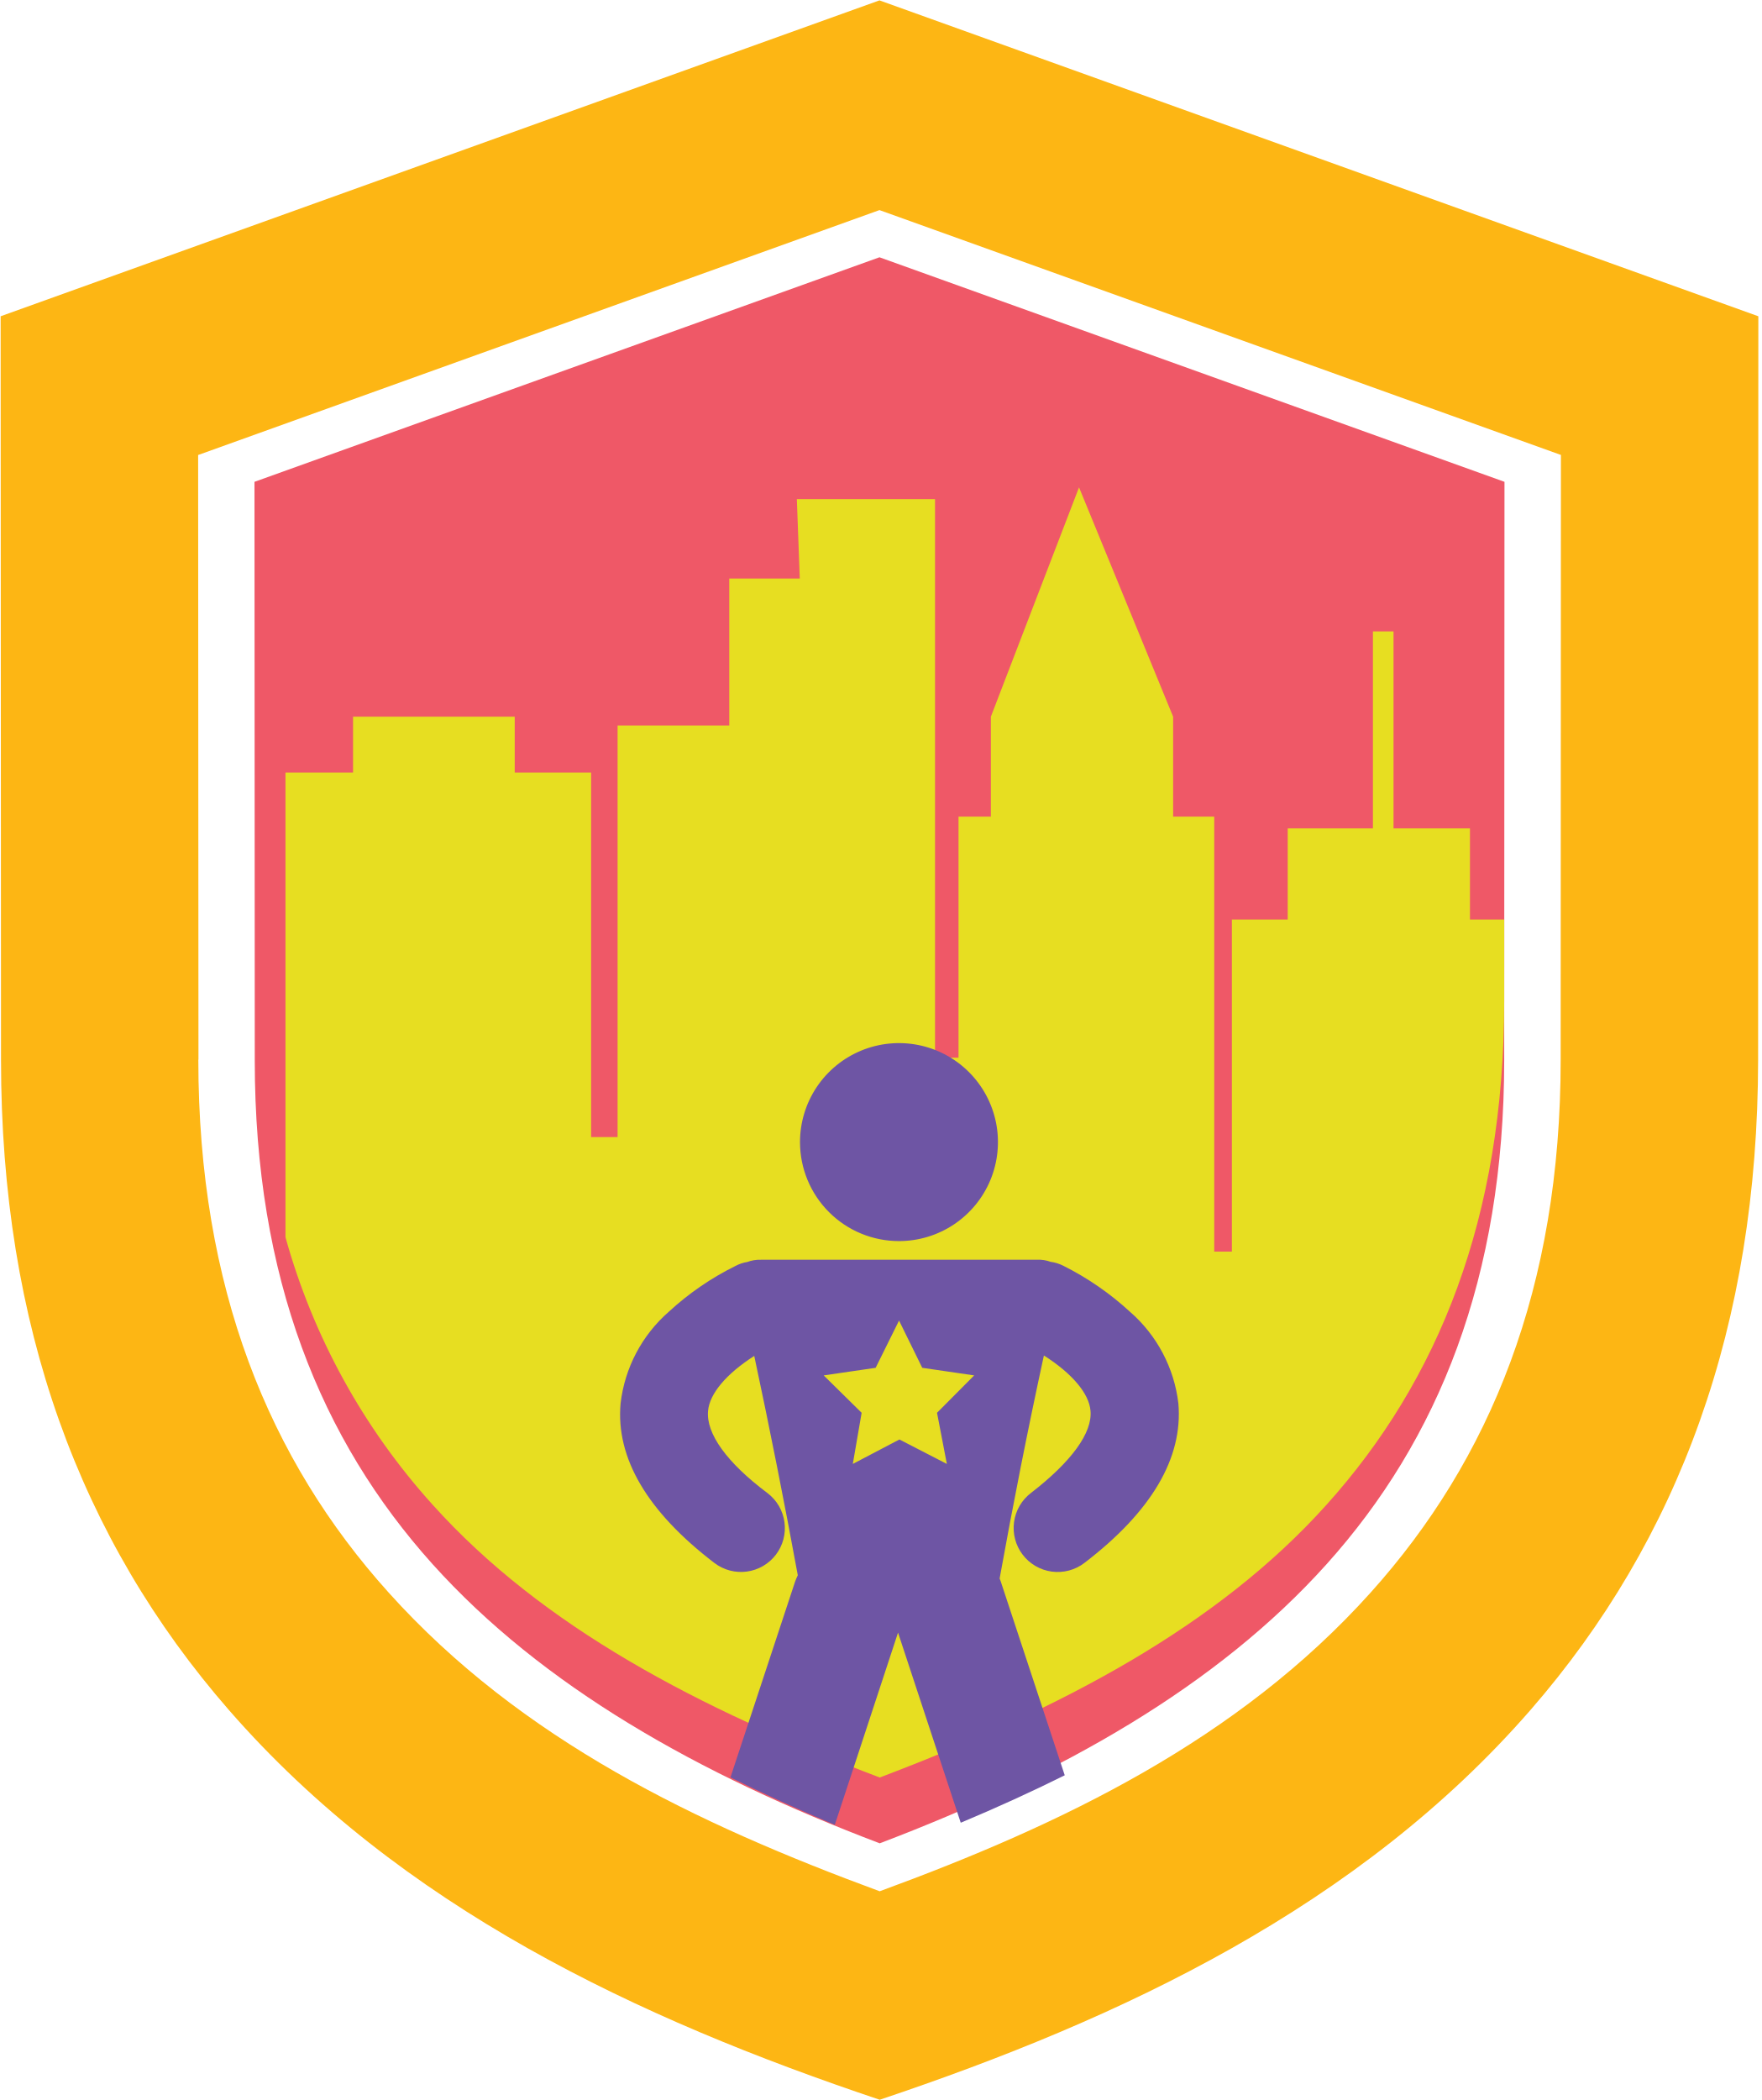
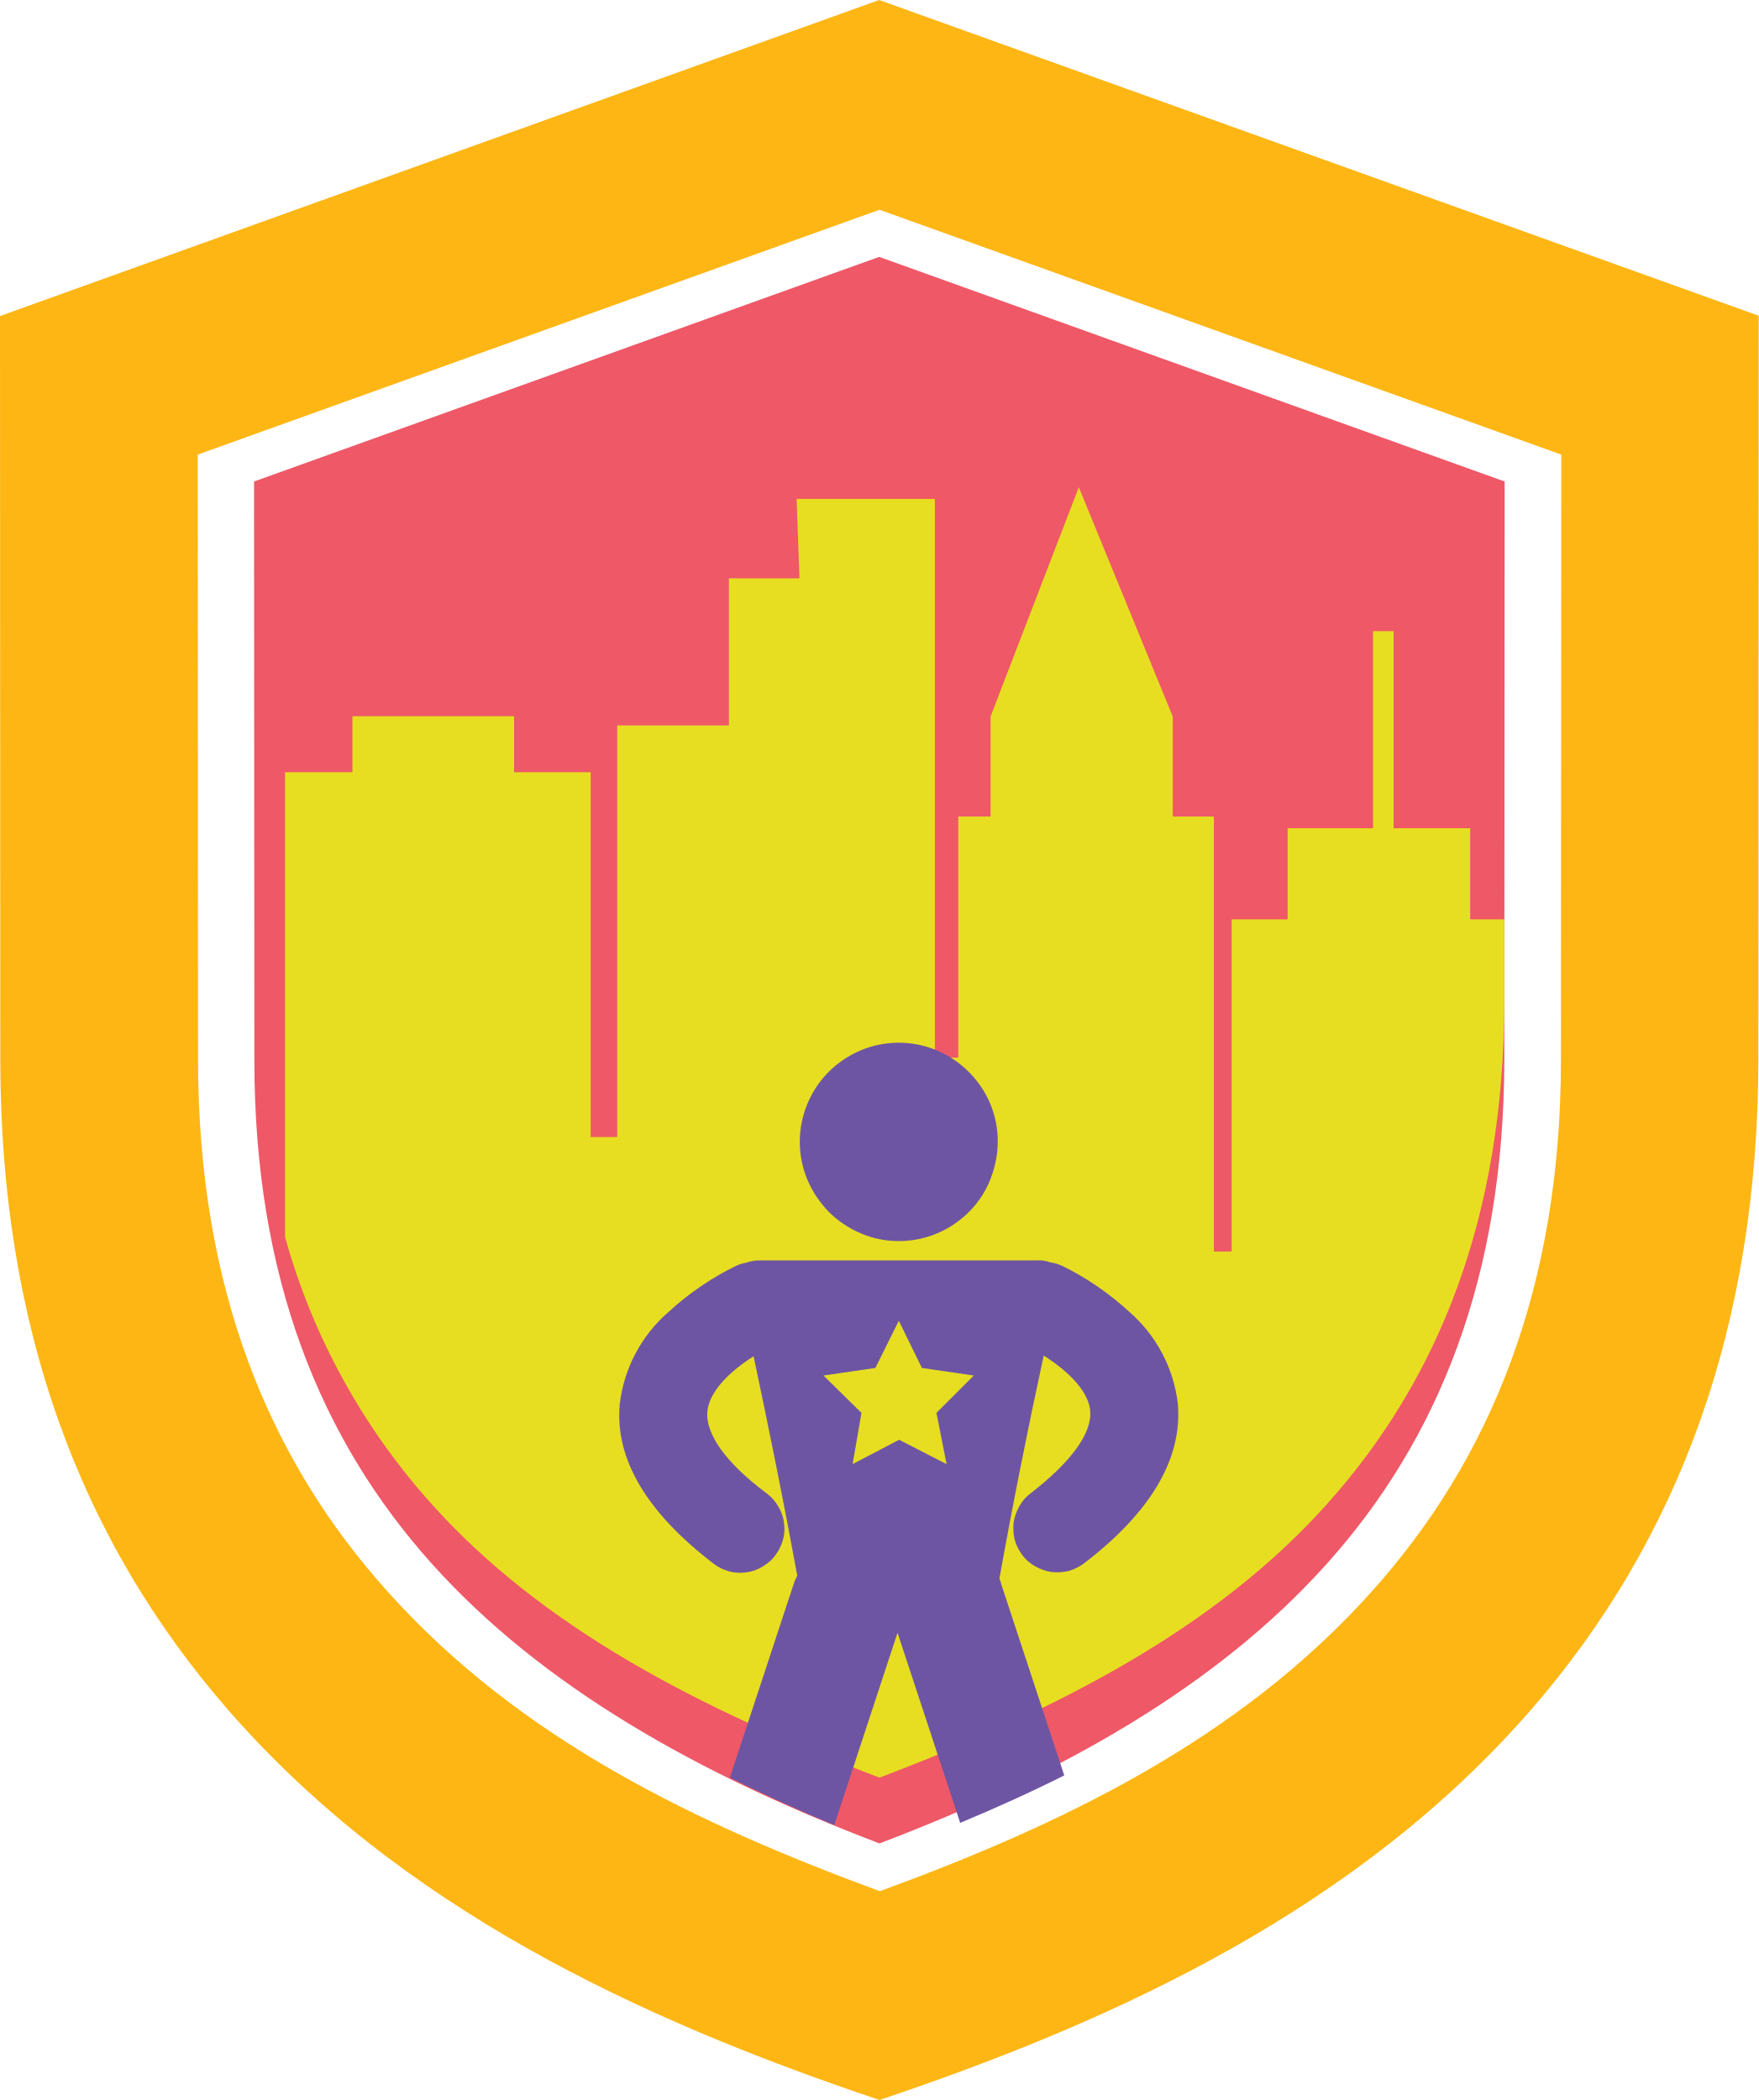
- <svg xmlns="http://www.w3.org/2000/svg" width="557" height="664" viewBox="0 0 557 664" fill="none">
-   <path fill-rule="evenodd" clip-rule="evenodd" d="M556 335.07L556.07 100L278.13 0.12L0.2 100L0.32 335.13C0.32 419.18 25.32 486.73 72.43 540.74C126.67 602.93 201.37 638.15 278.21 663.92C355 638.17 429.83 602.89 484 540.7C531 486.7 555.92 419.18 556 335.07V335.07ZM62.76 335.07L62.66 143.87L278.13 66.43L493.64 143.85L493.56 335.05C493.56 407.2 471.26 461.52 433.44 503.58C391.65 550.1 335.92 576.85 278.2 598C220.42 576.72 164.82 550.15 122.91 503.56C85.06 461.53 62.75 407.2 62.72 335.05L62.76 335.07Z" fill="#FDB614" />
-   <path fill-rule="evenodd" clip-rule="evenodd" d="M80.48 152.35L80.57 335.35C80.57 404 101.45 455.27 136.8 494.57C171.5 533.14 220.65 560.99 278.21 582.84C335.78 560.99 384.9 533.14 419.54 494.57C454.86 455.27 475.67 404.02 475.7 335.35L475.79 152.35L278.13 81.35L80.48 152.35Z" fill="#EF5867" />
-   <path d="M464.87 261.93H440.7V199.65H434.19V261.93H407.24V290.74H389.58V395.74H384V258.21H371V226.61L341.24 154.1L313.36 226.61V258.21H303.13V334.43H295.7V157.82H252L252.93 182.92H230.63V229.39H195.31V359.53H186.94V244.27H162.78V226.61H111.65V244.27H90.28V391.19C99.01 422.609 114.937 451.564 136.8 475.76C171.5 514.33 220.65 540.18 278.21 562.03C335.78 540.18 384.9 514.33 419.54 475.76C454.86 436.46 475.67 385.21 475.7 316.54V290.74H464.87V261.93Z" fill="#E7DE21" />
-   <path d="M284.31 392.42C290.501 392.418 296.552 390.581 301.698 387.14C306.844 383.699 310.854 378.809 313.221 373.089C315.588 367.369 316.206 361.075 314.997 355.004C313.787 348.933 310.804 343.357 306.425 338.981C302.047 334.605 296.469 331.626 290.397 330.42C284.325 329.214 278.031 329.836 272.313 332.207C266.594 334.578 261.707 338.591 258.269 343.739C254.832 348.888 252.998 354.94 253 361.13V361.13C253 365.241 253.81 369.312 255.384 373.109C256.957 376.907 259.264 380.357 262.172 383.263C265.079 386.169 268.531 388.473 272.33 390.044C276.128 391.616 280.199 392.423 284.31 392.42V392.42Z" fill="#6E55A4" />
-   <path d="M316.13 499.109C320.35 475.729 325.02 452.11 330.13 428.59C339.02 434.24 344.41 440.59 344.87 446.06C345.52 453.01 338.87 462.16 326.04 472.06C324.586 473.168 323.365 474.552 322.446 476.132C321.527 477.712 320.929 479.458 320.684 481.27C320.44 483.081 320.555 484.924 321.023 486.691C321.491 488.458 322.302 490.116 323.41 491.57C324.518 493.023 325.902 494.244 327.483 495.163C329.063 496.082 330.809 496.681 332.62 496.925C334.432 497.169 336.274 497.054 338.041 496.587C339.808 496.119 341.466 495.308 342.92 494.2C364.15 477.97 374.15 461.02 372.66 443.75C371.341 432.511 365.874 422.169 357.33 414.75C351.011 408.938 343.908 404.04 336.23 400.2C334.974 399.572 333.622 399.157 332.23 398.97C330.882 398.47 329.446 398.249 328.01 398.32H240.61C239.147 398.274 237.69 398.515 236.32 399.03C235.026 399.231 233.775 399.651 232.62 400.269C224.931 404.063 217.825 408.939 211.52 414.75C203.003 422.181 197.562 432.521 196.26 443.75C194.7 461.02 204.7 477.97 225.93 494.2C227.379 495.304 229.032 496.112 230.793 496.578C232.555 497.044 234.391 497.158 236.196 496.914C238.002 496.67 239.742 496.073 241.317 495.157C242.892 494.241 244.271 493.024 245.375 491.575C246.479 490.125 247.288 488.473 247.753 486.711C248.219 484.95 248.333 483.114 248.09 481.308C247.846 479.503 247.249 477.763 246.333 476.188C245.417 474.613 244.199 473.234 242.75 472.13C229.75 462.39 223.27 453.23 223.92 446.13C224.38 440.68 229.7 434.38 238.53 428.73C243.47 451.85 248.08 475.09 252.3 498.08C251.982 498.731 251.698 499.399 251.45 500.08L231 562C241.667 567.26 252.667 572.26 264 577L284 516.219L303.83 576.33C315.163 571.59 326.127 566.59 336.72 561.33L316.79 500.969C316.607 500.337 316.386 499.716 316.13 499.109V499.109ZM299.44 462.88L284.44 455.149L269.7 462.88L272.49 446.709L260.49 434.89L276.92 432.489L284.32 417.549L291.66 432.489L308.08 434.89L296.33 446.709L299.44 462.88Z" fill="#6E55A4" />
+ <svg xmlns="http://www.w3.org/2000/svg" version="1.1" id="Layer_1" x="0px" y="0px" viewBox="0 0 555.9 663.8" style="enable-background:new 0 0 555.9 663.8;" xml:space="preserve">
+   <style type="text/css">
+ 	.st0{fill-rule:evenodd;clip-rule:evenodd;fill:#FDB614;}
+ 	.st1{fill-rule:evenodd;clip-rule:evenodd;fill:#EF5867;}
+ 	.st2{fill:#E7DE21;}
+ 	.st3{fill:#6E55A4;}
+ </style>
+   <path class="st0" d="M555.8,334.9l0.1-235.1L277.9,0L0,99.9L0.1,335c0,84,25,151.6,72.1,205.6C126.5,602.8,201.2,638,278,663.8  c76.8-25.8,151.6-61,205.8-123.2C530.8,486.6,555.7,419.1,555.8,334.9L555.8,334.9z M62.6,334.9l-0.1-191.2l215.5-77.4l215.5,77.4  l-0.1,191.2c0,72.2-22.3,126.5-60.1,168.5c-41.8,46.5-97.5,73.3-155.2,94.4c-57.8-21.3-113.4-47.8-155.3-94.4  C84.9,461.4,62.6,407.1,62.6,334.9L62.6,334.9z" />
+   <path class="st1" d="M80.3,152.2l0.1,183c0,68.6,20.9,119.9,56.2,159.2c34.7,38.6,83.8,66.4,141.4,88.3  c57.6-21.9,106.7-49.7,141.3-88.3c35.3-39.3,56.1-90.6,56.2-159.2l0.1-183l-197.7-71L80.3,152.2z" />
+   <path class="st2" d="M464.7,261.8h-24.2v-62.3H434v62.3h-27v28.8h-17.7v105h-5.6V258.1h-13v-31.6L341,154l-27.9,72.5v31.6h-10.2  v76.2h-7.4V157.7h-43.7l0.9,25.1h-22.3v46.5h-35.3v130.1h-8.4V244.1h-24.2v-17.7h-51.1v17.7H90.1v146.9  c8.7,31.4,24.7,60.4,46.5,84.6c34.7,38.6,83.8,64.4,141.4,86.3c57.6-21.9,106.7-47.7,141.3-86.3c35.3-39.3,56.1-90.6,56.2-159.2  v-25.8h-10.8V261.8z" />
+   <path class="st3" d="M284.1,392.3c6.2,0,12.2-1.8,17.4-5.3c5.1-3.4,9.2-8.3,11.5-14.1s3-12,1.8-18.1c-1.2-6.1-4.2-11.6-8.6-16  c-4.4-4.4-10-7.4-16-8.6c-6.1-1.2-12.4-0.6-18.1,1.8c-5.7,2.4-10.6,6.4-14,11.5c-3.4,5.1-5.3,11.2-5.3,17.4l0,0  c0,4.1,0.8,8.2,2.4,12c1.6,3.8,3.9,7.2,6.8,10.2c2.9,2.9,6.4,5.2,10.2,6.8C275.9,391.5,280,392.3,284.1,392.3L284.1,392.3z" />
+   <path class="st3" d="M315.9,499c4.2-23.4,8.9-47,14-70.5c8.9,5.6,14.3,12,14.7,17.5c0.6,7-6,16.1-18.8,26c-1.5,1.1-2.7,2.5-3.6,4.1  c-0.9,1.6-1.5,3.3-1.8,5.1c-0.2,1.8-0.1,3.7,0.3,5.4c0.5,1.8,1.3,3.4,2.4,4.9c1.1,1.5,2.5,2.7,4.1,3.6c1.6,0.9,3.3,1.5,5.1,1.8  c1.8,0.2,3.7,0.1,5.4-0.3c1.8-0.5,3.4-1.3,4.9-2.4c21.2-16.2,31.2-33.2,29.7-50.5c-1.3-11.2-6.8-21.6-15.3-29  c-6.3-5.8-13.4-10.7-21.1-14.5c-1.3-0.6-2.6-1-4-1.2c-1.3-0.5-2.8-0.7-4.2-0.6h-87.4c-1.5,0-2.9,0.2-4.3,0.7  c-1.3,0.2-2.5,0.6-3.7,1.2c-7.7,3.8-14.8,8.7-21.1,14.5c-8.5,7.4-14,17.8-15.3,29c-1.6,17.3,8.4,34.2,29.7,50.5  c1.4,1.1,3.1,1.9,4.9,2.4c1.8,0.5,3.6,0.6,5.4,0.3c1.8-0.2,3.5-0.8,5.1-1.8c1.6-0.9,3-2.1,4.1-3.6c1.1-1.5,1.9-3.1,2.4-4.9  c0.5-1.8,0.6-3.6,0.3-5.4c-0.2-1.8-0.8-3.5-1.8-5.1c-0.9-1.6-2.1-3-3.6-4.1c-13-9.7-19.5-18.9-18.8-26c0.5-5.5,5.8-11.8,14.6-17.4  c4.9,23.1,9.6,46.4,13.8,69.3c-0.3,0.7-0.6,1.3-0.9,2l-20.4,61.9c10.7,5.3,21.7,10.3,33,15l20-60.8l19.8,60.1  c11.3-4.7,22.3-9.7,32.9-15l-19.9-60.4C316.4,500.2,316.2,499.6,315.9,499L315.9,499z M299.2,462.8l-15-7.7l-14.7,7.7l2.8-16.2  l-12-11.8l16.4-2.4l7.4-14.9l7.3,14.9l16.4,2.4l-11.8,11.8L299.2,462.8z" />
</svg>
